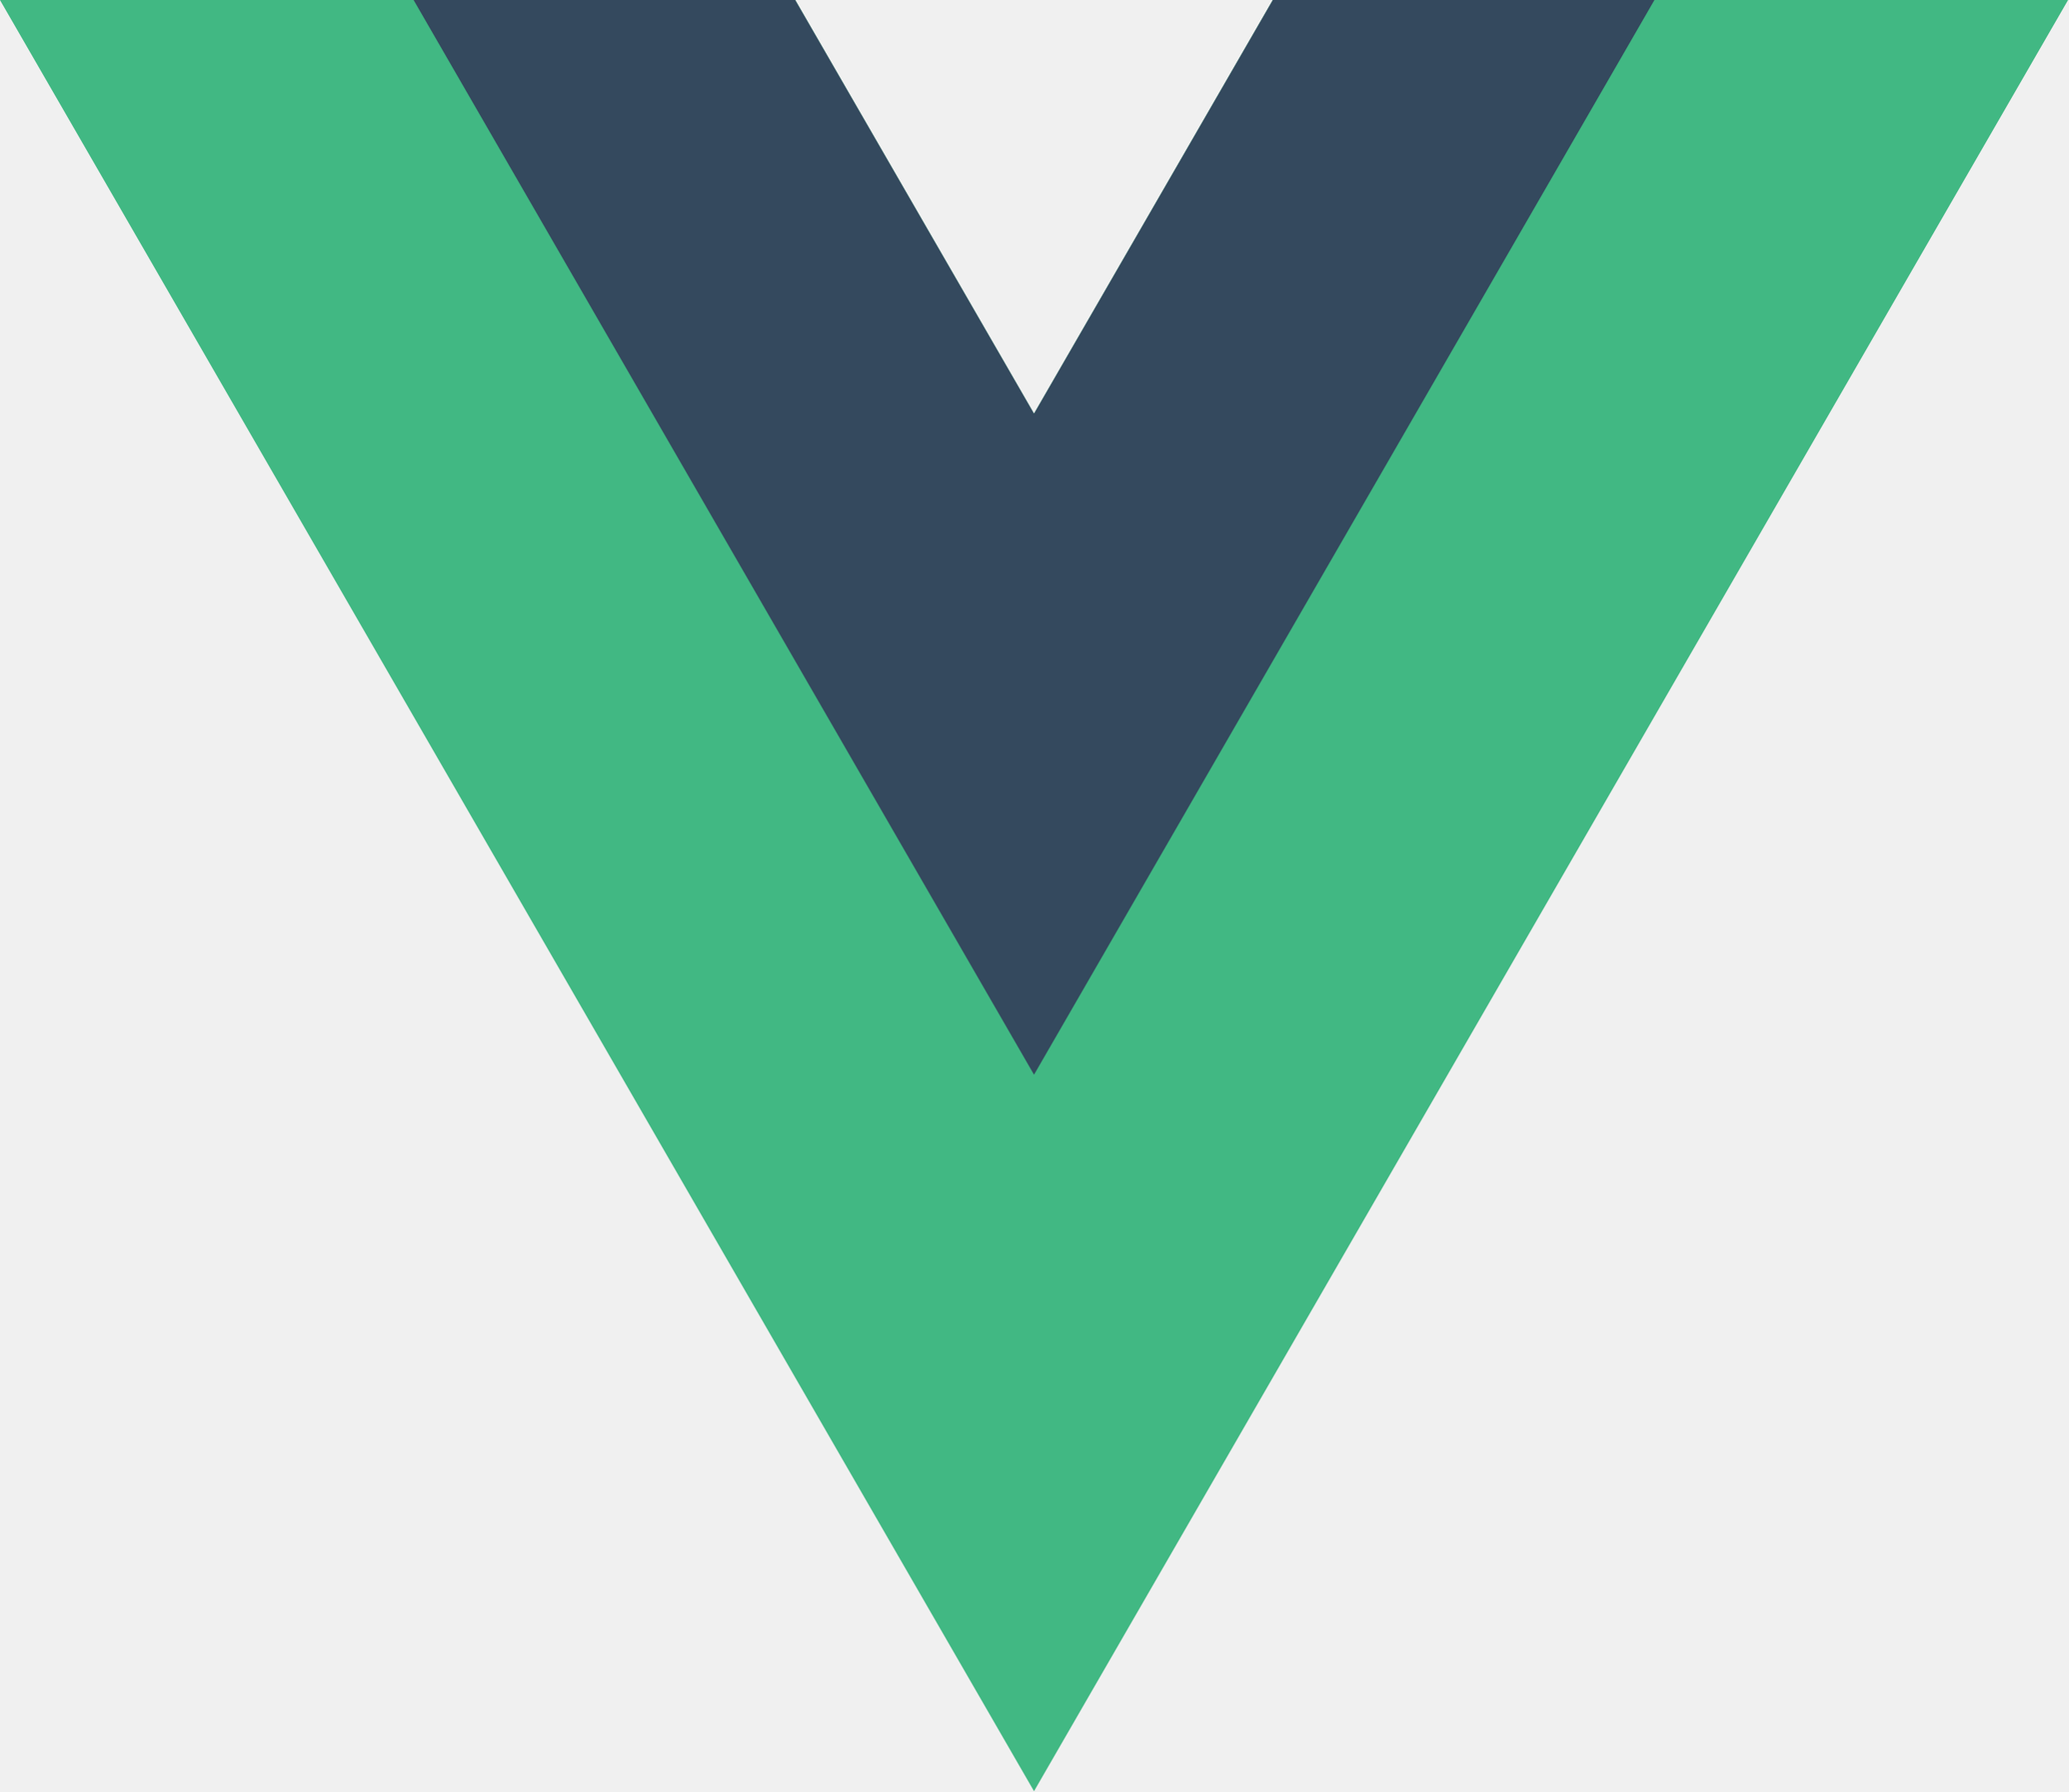
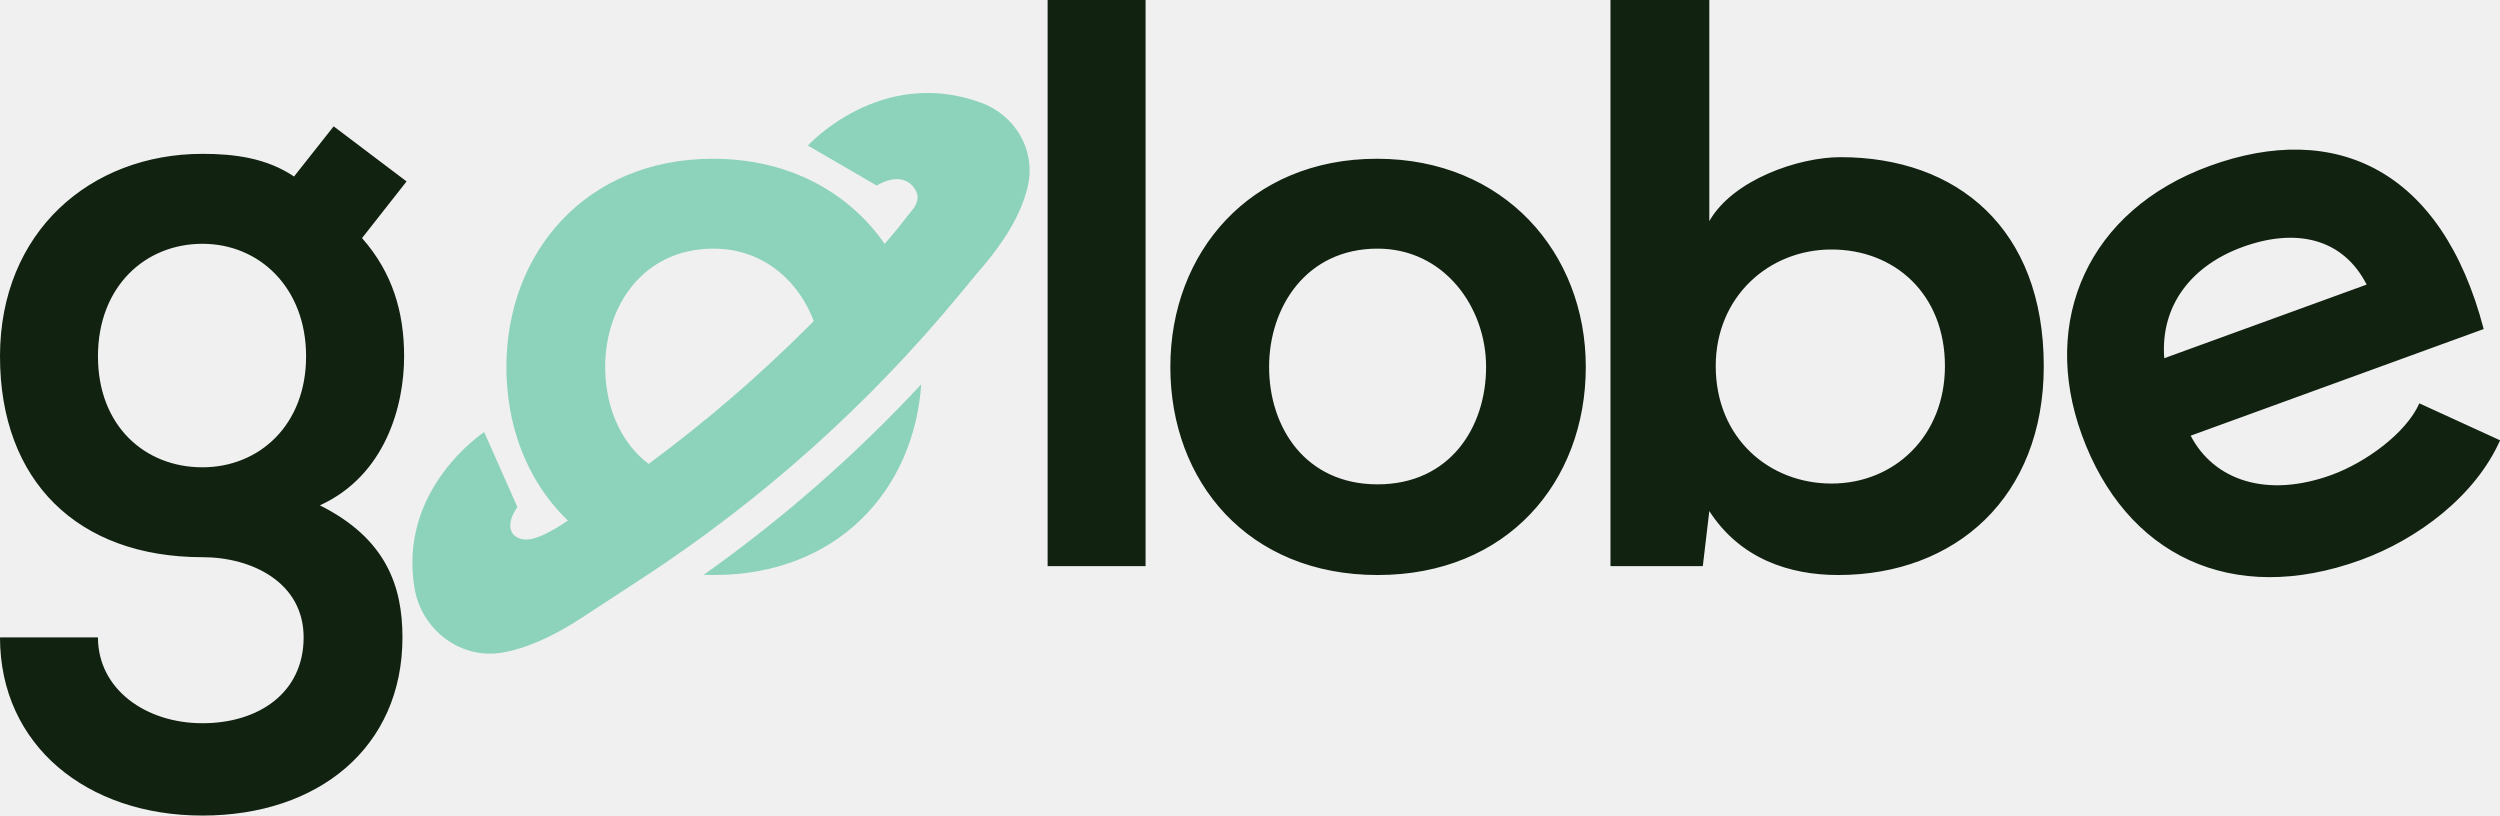
- <svg xmlns="http://www.w3.org/2000/svg" viewBox="0 0 261.76 226.69">
-   <path d="M161.096.001l-30.225 52.351L100.647.001H-.005l130.877 226.688L261.749.001z" fill="#41b883" />
-   <path d="M161.096.001l-30.225 52.351L100.647.001H52.346l78.526 136.01L209.398.001z" fill="#34495e" />
+ <svg xmlns="http://www.w3.org/2000/svg" width="938" height="306" fill="none" viewBox="0 0 938 306">
+   <g clip-path="url(#a)">
+     <path fill="#121" d="m125.189 47.402 27.357 20.667-16.712 21.263c11.539 13.056 15.791 27.954 15.791 44.369 0 18.527-6.988 44.666-31.609 55.907 24.919 12.46 30.986 30.391 30.986 49.542 0 41.334-31.609 66.85-75.054 66.85S0 279.563 0 239.15h36.755c0 19.448 17.93 32.206 39.193 32.206 21.262 0 37.974-11.539 37.974-32.206 0-20.668-19.448-30.094-37.974-30.094C29.17 209.056 0 180.507 0 133.701c0-46.806 34.02-75.979 75.975-75.979 11.864 0 23.998 1.517 34.344 8.505l14.87-18.825Zm-88.434 86.299c0 26.138 17.633 41.632 39.193 41.632 21.262 0 38.895-15.792 38.895-41.632 0-25.841-17.606-42.229-38.868-42.229-21.587 0-39.22 16.09-39.22 42.229ZM429.821 0v212.415h-36.756V0h36.756Zm165.168 137.655c0 43.15-29.469 78.092-78.088 78.092-48.619 0-77.79-34.942-77.79-78.092 0-42.851 29.767-78.091 77.492-78.091 47.725 0 78.386 35.24 78.386 78.091Zm-118.825 0c0 22.78 13.679 44.071 40.71 44.071s40.71-21.264 40.71-44.071c0-22.482-15.791-44.368-40.71-44.368-26.733 0-40.71 21.886-40.71 44.368ZM641.332 0v82.967c8.803-15.494 33.424-23.999 49.215-23.999 43.743 0 76.272 26.735 76.272 78.389 0 49.217-33.125 78.39-77.166 78.39-18.229 0-36.755-6.068-48.321-23.999l-2.438 20.667h-34.642V0h37.08Zm2.411 137.357c0 27.033 20.043 44.071 43.445 44.071 23.7 0 42.551-17.932 42.551-44.071 0-27.032-18.851-43.745-42.551-43.745-23.375-.027-43.445 17.607-43.445 43.745Zm178.195 26.112c8.613 16.577 28.332 23.647 52.898 14.708 12.839-4.686 27.926-15.656 32.909-26.843l30.282 13.869c-9.236 20.829-30.796 37.082-52.221 44.883-48.537 17.66-88.299-1.815-104.713-46.942-15.601-42.824 2.302-84.267 47.996-100.898 47.102-17.146 87.134 1.273 102.789 61.216l-109.94 40.007Zm66.035-56.693c-8.938-17.444-26.544-21.371-46.533-14.112-18.852 6.853-30.932 21.615-29.415 41.741l75.948-27.629Z" />
+     <path fill="#8DD3BB" fill-rule="evenodd" d="M337.982 101.913c-12.017-25.07-37.068-42.349-70.485-42.349-47.725 0-77.492 35.24-77.492 78.091 0 27.358 11.726 51.416 32.7 65.361a73.078 73.078 0 0 0 1.915-1.475A530.48 530.48 0 0 0 255.219 180c-18.712-5.506-28.161-23.411-28.161-42.345 0-22.482 14.003-44.368 40.71-44.368 23.518 0 38.906 19.496 40.561 40.589a529.028 529.028 0 0 0 29.653-31.963Zm-73.971 113.762a529.946 529.946 0 0 0 81.643-71.489c-2.826 40.09-31.719 71.561-77.859 71.561-1.275 0-2.536-.024-3.784-.072Z" clip-rule="evenodd" />
+     <path fill="#8DD3BB" d="M368.201 38.572c-37.866-13.923-65.087 16.035-65.087 16.035l25.813 15.006c9.669-5.553 13.976-.162 15.086 2.79.786 2.086-.27 4.361-1.11 5.607l-6.284 7.937a529.398 529.398 0 0 1-118.283 105.476s-13.434 10.834-20.585 10.997c-6.013.135-8.694-4.93-3.629-12.189l-12.459-28.116s-32.422 21.236-26.138 58.561c2.654 15.765 17.47 26.979 33.207 24.135 8.044-1.436 17.985-5.363 30.146-13.408l22.373-14.627a529.79 529.79 0 0 0 118.282-105.693l7.693-9.291c11.592-13.19 16.793-24.053 18.553-32.64 2.709-13.136-5.065-25.976-17.578-30.58Z" />
+   </g>
+   <defs>
+     <clipPath id="a">
+       <path fill="#fff" d="M0 0h938v306H0z" />
+     </clipPath>
+   </defs>
</svg>
